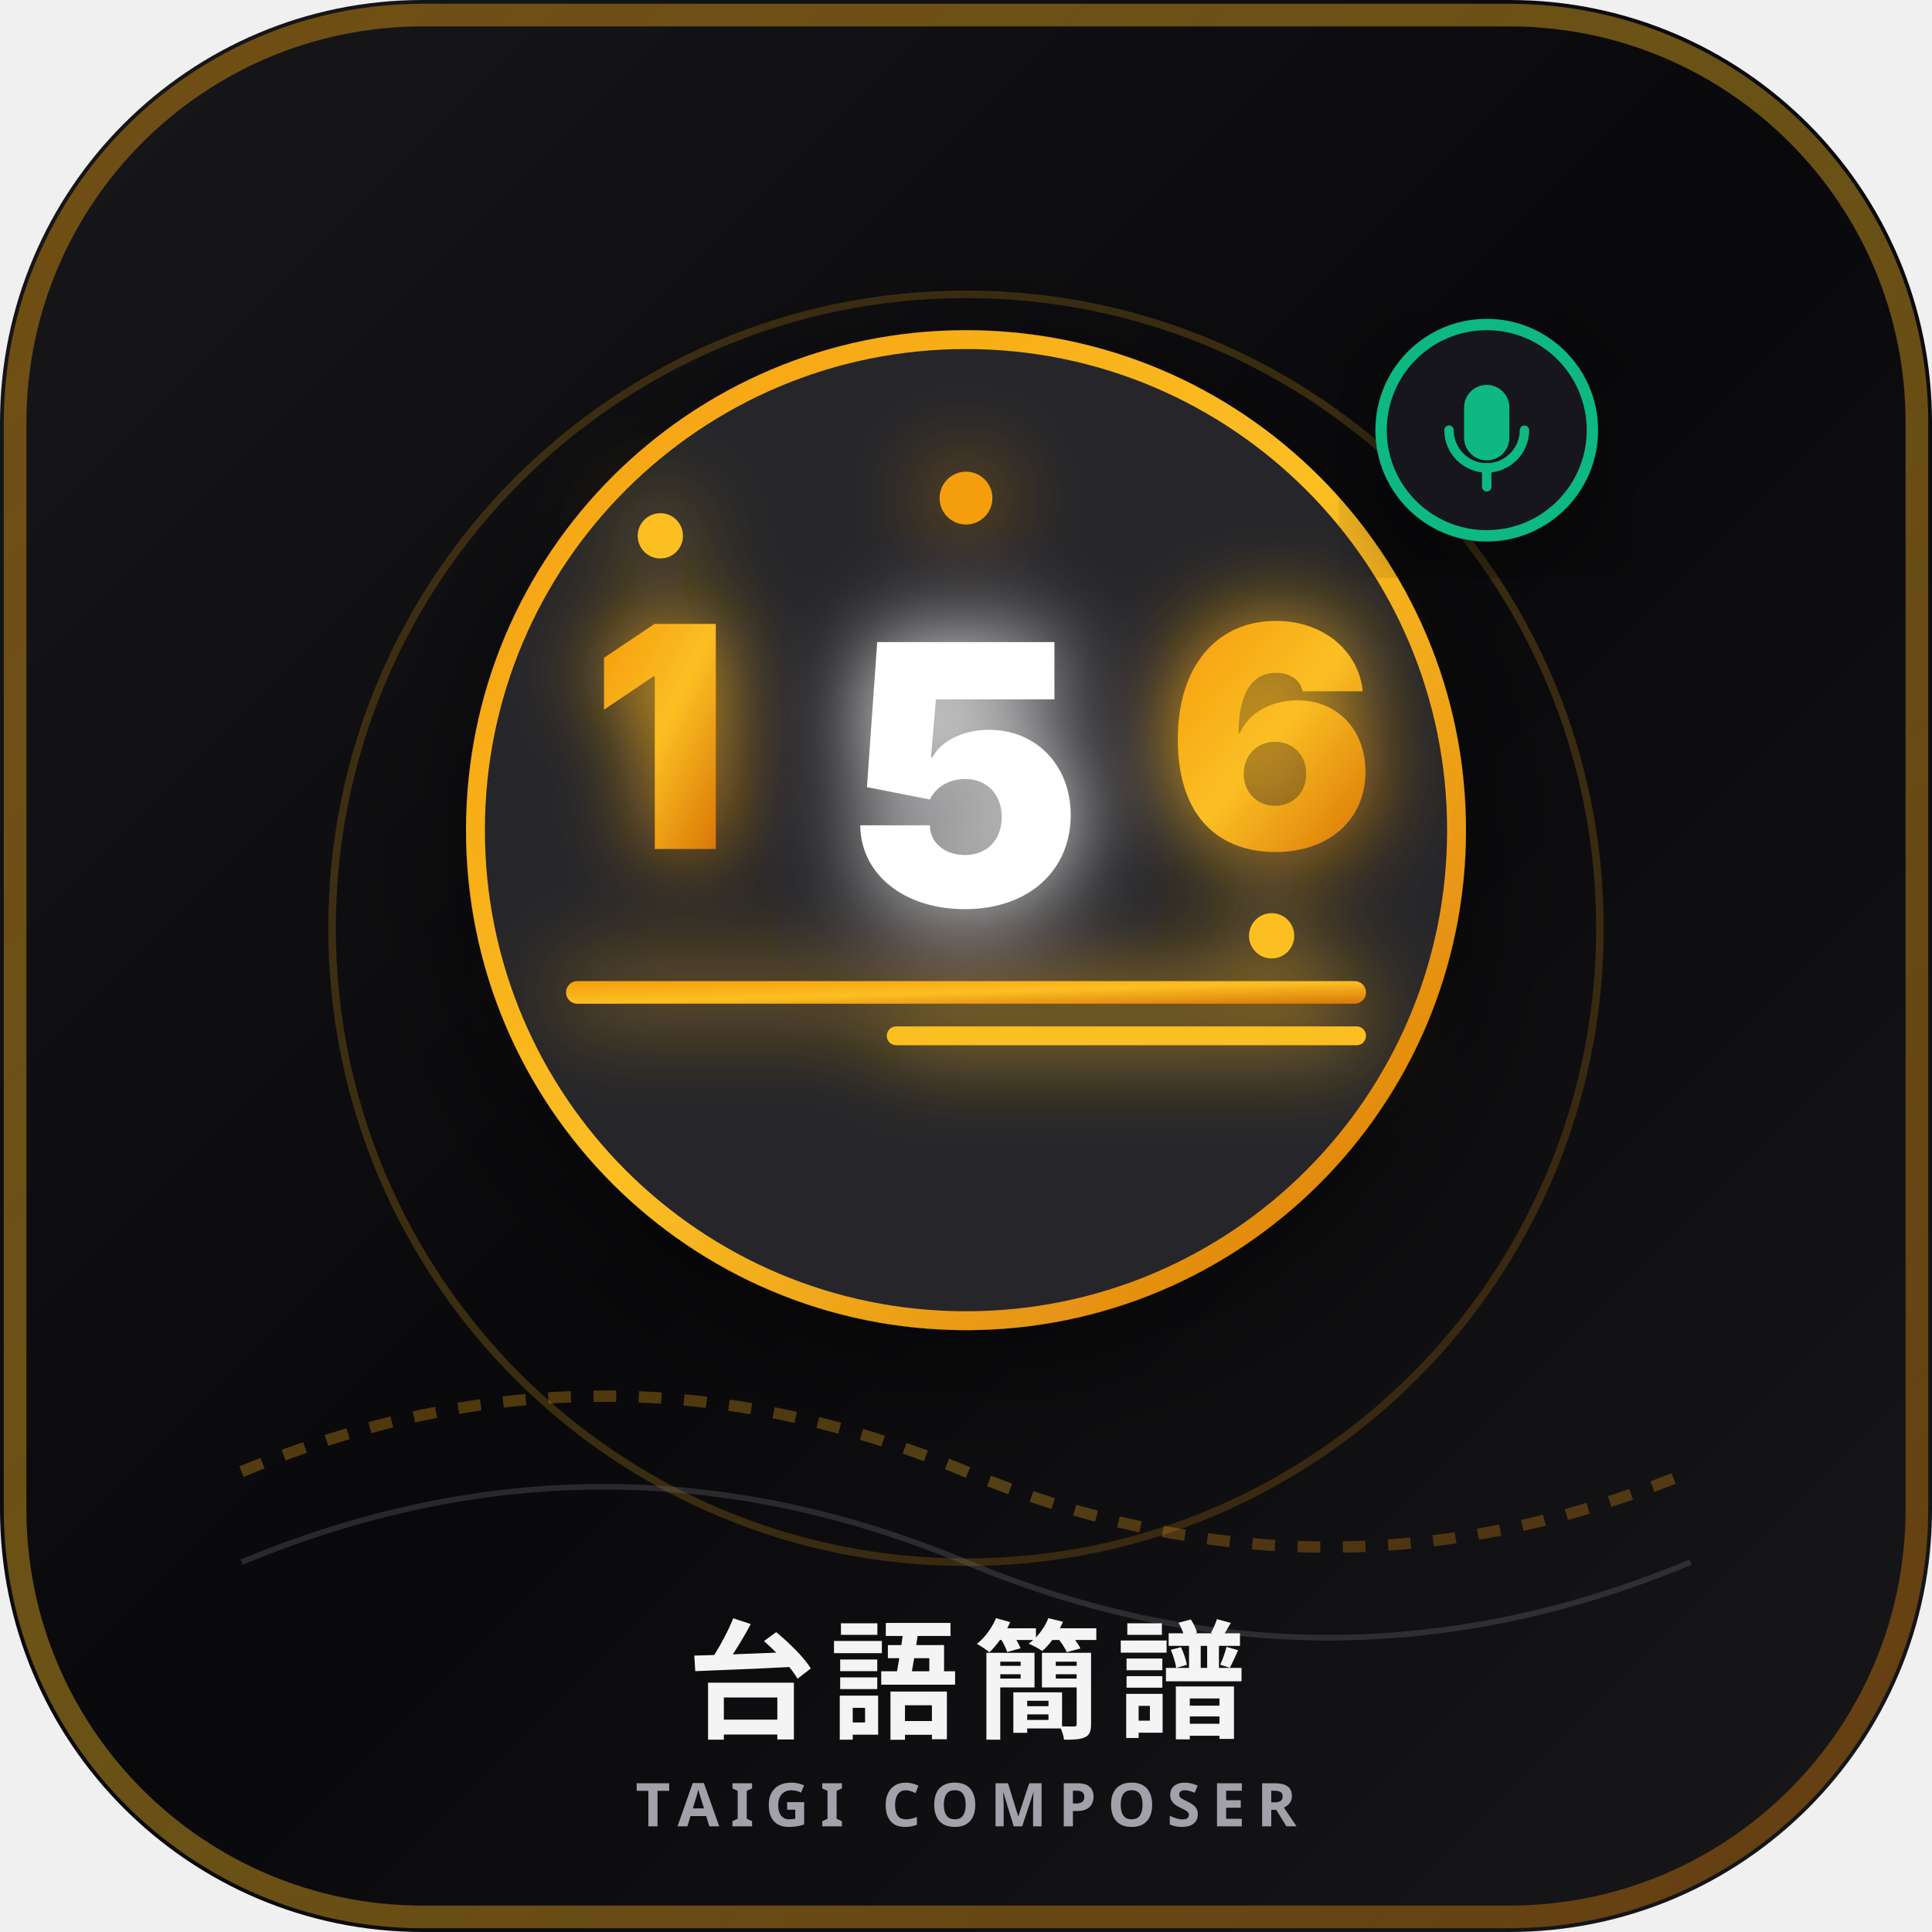
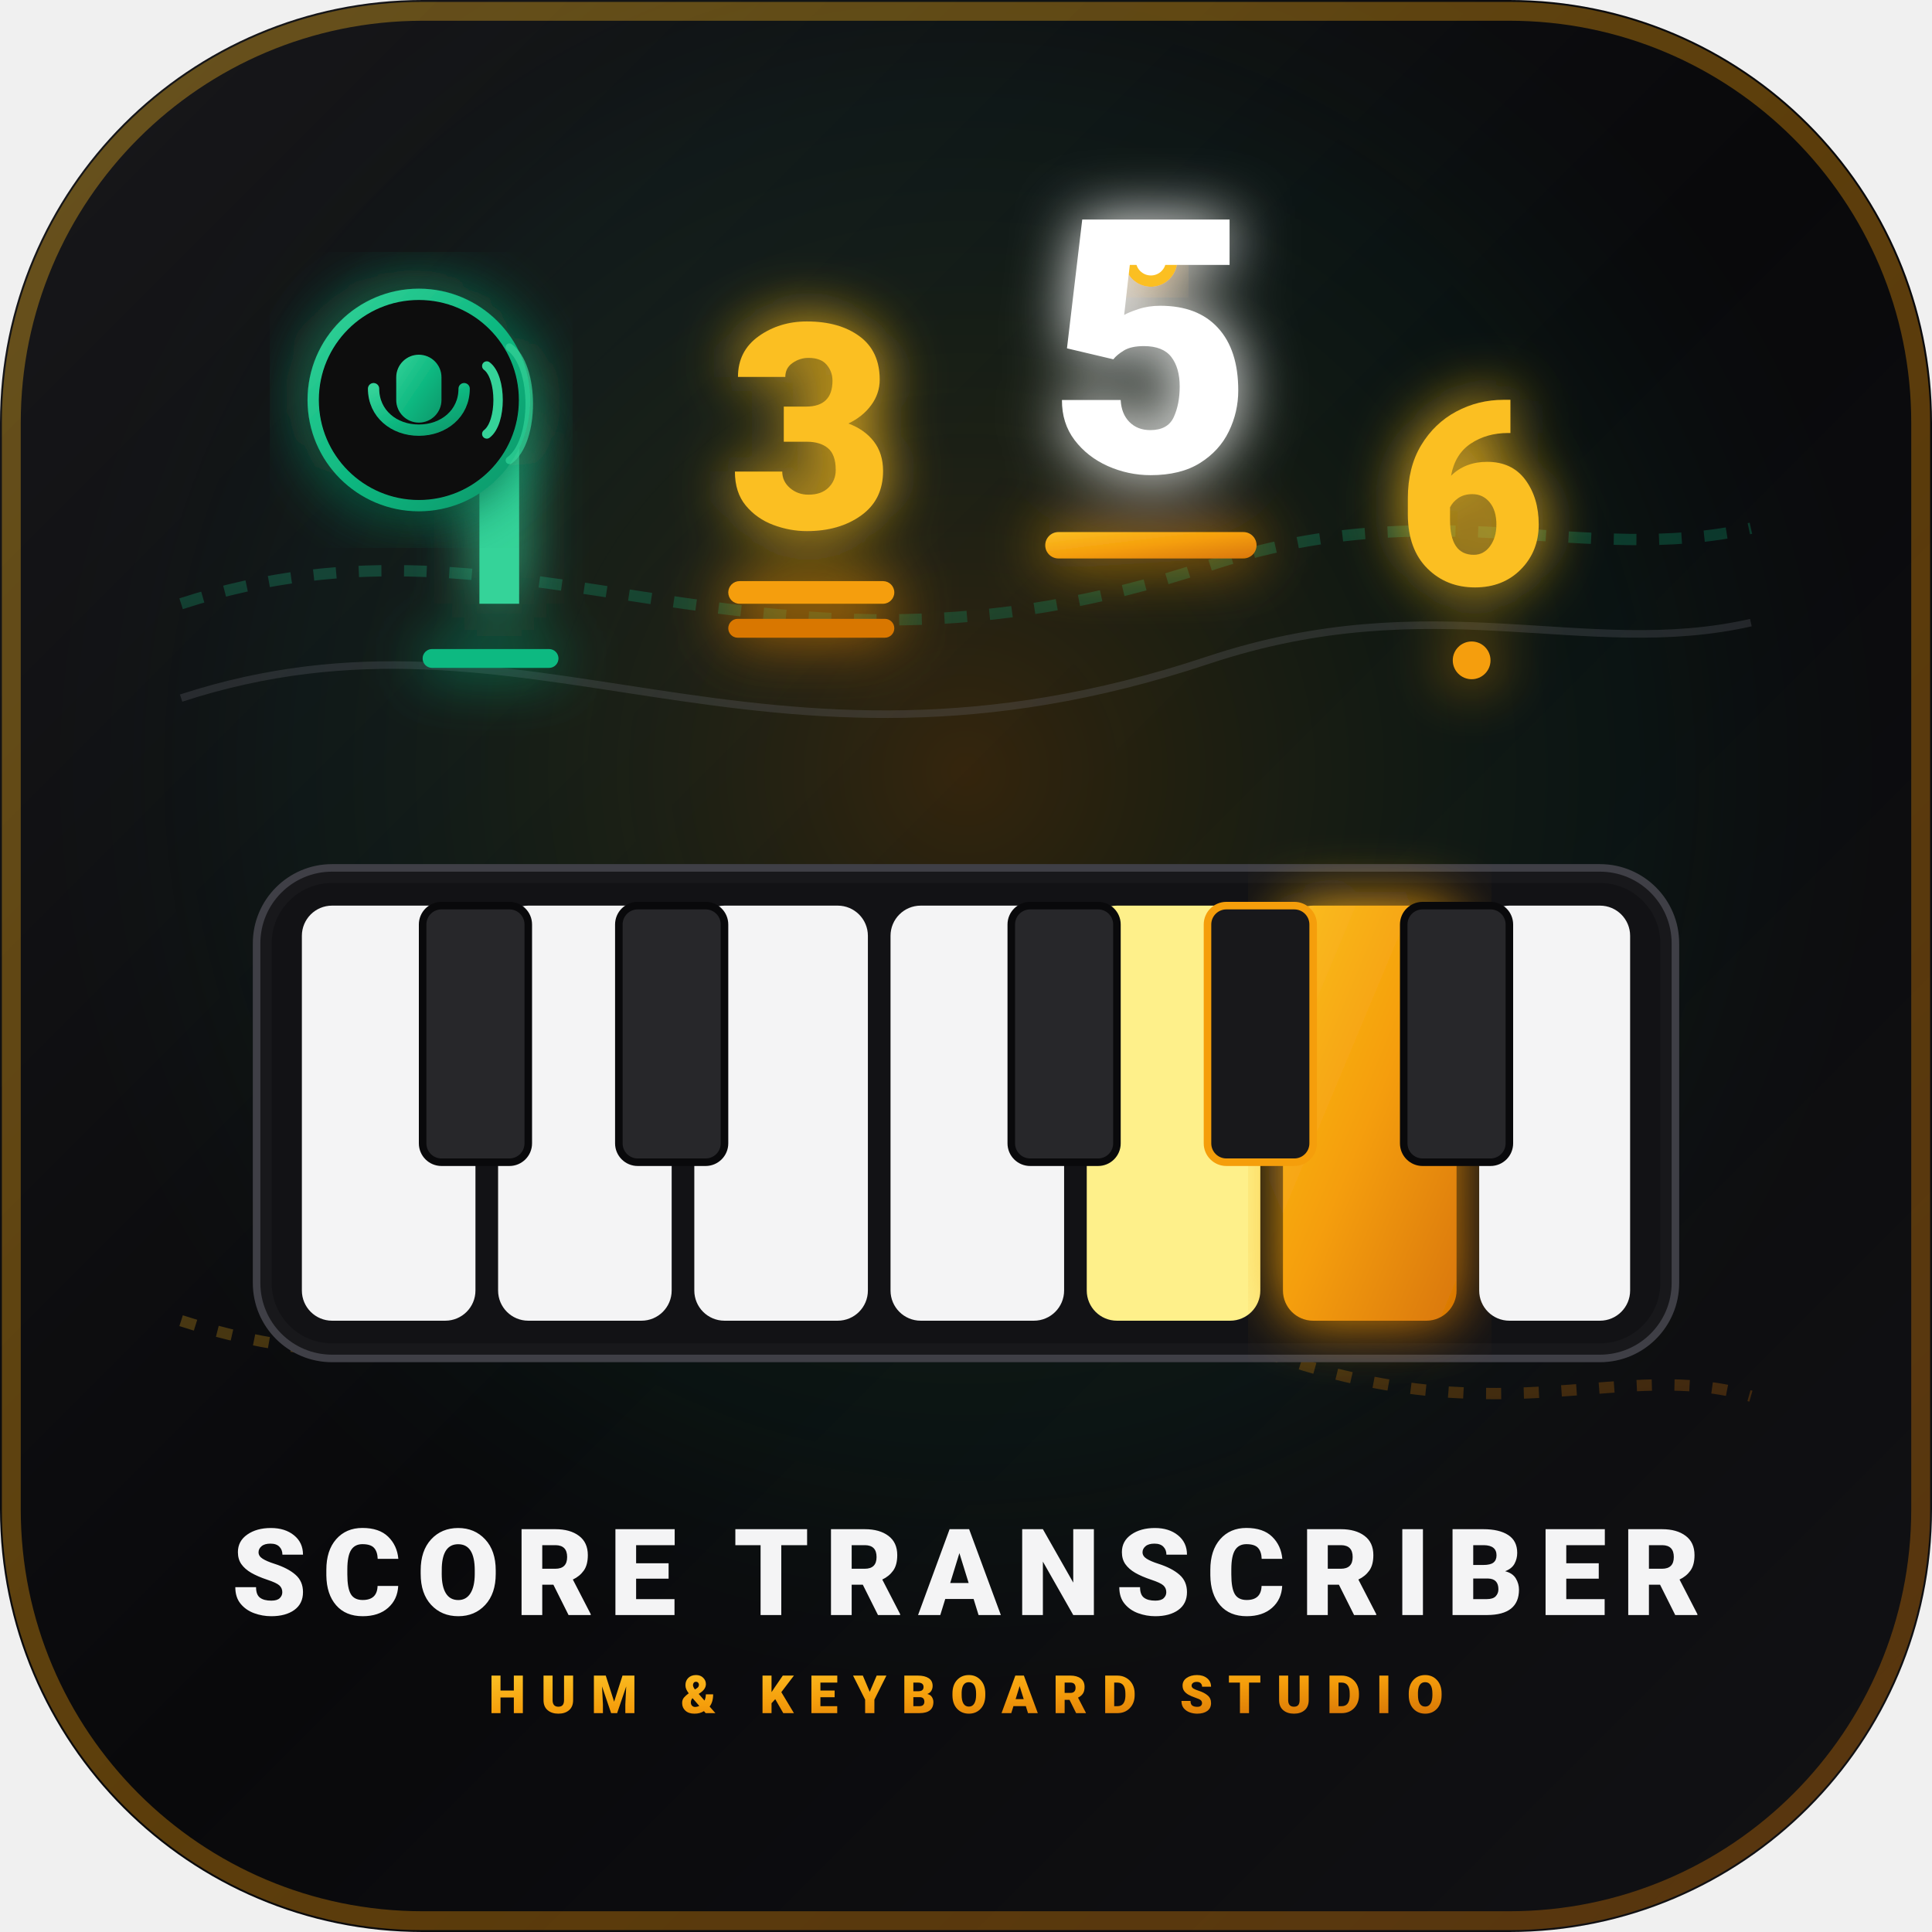
<svg xmlns="http://www.w3.org/2000/svg" viewBox="0 0 512 512" width="100%" height="100%">
  <defs>
    <linearGradient id="bgGrad" x1="0%" y1="0%" x2="100%" y2="100%">
      <stop offset="0%" stop-color="#18181b" />
      <stop offset="50%" stop-color="#09090b" />
-       <stop offset="100%" stop-color="#18181b" />
+       <stop offset="100%" stop-color="#121215" />
    </linearGradient>
-     <linearGradient id="goldGrad" x1="0%" y1="0%" x2="100%" y2="100%">
-       <stop offset="0%" stop-color="#f59e0b" />
-       <stop offset="50%" stop-color="#fbbf24" />
+     <linearGradient id="amberGold" x1="0%" y1="0%" x2="100%" y2="100%">
+       <stop offset="0%" stop-color="#fbbf24" />
+       <stop offset="50%" stop-color="#f59e0b" />
      <stop offset="100%" stop-color="#d97706" />
    </linearGradient>
-     <linearGradient id="emeraldGrad" x1="0%" y1="0%" x2="100%" y2="100%">
-       <stop offset="0%" stop-color="#10b981" />
+     <linearGradient id="emeraldTeal" x1="0%" y1="0%" x2="100%" y2="100%">
+       <stop offset="0%" stop-color="#34d399" />
+       <stop offset="50%" stop-color="#10b981" />
      <stop offset="100%" stop-color="#059669" />
    </linearGradient>
-     <filter id="glow" x="-20%" y="-20%" width="140%" height="140%">
-       <feGaussianBlur stdDeviation="12" result="blur" />
+     <linearGradient id="chordGrad" x1="0%" y1="0%" x2="100%" y2="0%">
+       <stop offset="0%" stop-color="#10b981" />
+       <stop offset="45%" stop-color="#fbbf24" />
+       <stop offset="100%" stop-color="#f59e0b" />
+     </linearGradient>
+     <filter id="softGlow" x="-20%" y="-20%" width="140%" height="140%">
+       <feGaussianBlur stdDeviation="8" result="blur" />
      <feComposite in="SourceGraphic" in2="blur" operator="over" />
    </filter>
-     <filter id="shadow" x="-20%" y="-20%" width="140%" height="140%">
-       <feDropShadow dx="0" dy="8" stdDeviation="16" flood-color="#000000" flood-opacity="0.5" />
+     <filter id="heavyGlow" x="-30%" y="-30%" width="160%" height="160%">
+       <feGaussianBlur stdDeviation="16" result="blur" />
+       <feComposite in="SourceGraphic" in2="blur" operator="over" />
    </filter>
+     <radialGradient id="ambientLight" cx="50%" cy="40%" r="50%">
+       <stop offset="0%" stop-color="#f59e0b" stop-opacity="0.18" />
+       <stop offset="70%" stop-color="#10b981" stop-opacity="0.05" />
+       <stop offset="100%" stop-color="#000000" stop-opacity="0" />
+     </radialGradient>
  </defs>
  <rect width="512" height="512" rx="112" fill="url(#bgGrad)" />
-   <rect width="504" height="504" x="4" y="4" rx="108" fill="none" stroke="url(#goldGrad)" stroke-width="6" stroke-opacity="0.4" />
-   <circle cx="256" cy="246" r="168" fill="none" stroke="url(#goldGrad)" stroke-width="2" stroke-opacity="0.2" />
-   <path d="M 64 390 Q 160 350, 256 390 T 448 390" fill="none" stroke="url(#goldGrad)" stroke-width="3" stroke-opacity="0.3" stroke-dasharray="6 6" />
-   <path d="M 64 414 Q 160 374, 256 414 T 448 414" fill="none" stroke="#71717a" stroke-width="1.5" stroke-opacity="0.3" />
-   <circle cx="256" cy="220" r="130" fill="#27272a" stroke="url(#goldGrad)" stroke-width="5" filter="url(#shadow)" />
-   <g id="notes" filter="url(#glow)">
-     <text x="175" y="225" font-family="system-ui, -apple-system, sans-serif" font-weight="900" font-size="82" fill="url(#goldGrad)" text-anchor="middle">1</text>
-     <circle cx="175" cy="142" r="6" fill="#fbbf24" />
-     <text x="256" y="240" font-family="system-ui, -apple-system, sans-serif" font-weight="900" font-size="96" fill="#ffffff" text-anchor="middle">5</text>
-     <circle cx="256" cy="132" r="7" fill="#f59e0b" />
-     <text x="337" y="225" font-family="system-ui, -apple-system, sans-serif" font-weight="900" font-size="82" fill="url(#goldGrad)" text-anchor="middle">6</text>
-     <circle cx="337" cy="248" r="6" fill="#fbbf24" />
-     <rect x="150" y="260" width="212" height="6" rx="3" fill="url(#goldGrad)" />
-     <rect x="235" y="272" width="127" height="5" rx="2.5" fill="#fbbf24" />
+   <rect width="512" height="512" rx="112" fill="url(#ambientLight)" />
+   <rect x="3" y="3" width="506" height="506" rx="109" fill="none" stroke="url(#amberGold)" stroke-width="5" stroke-opacity="0.35" />
+   <g opacity="0.25">
+     <path d="M 48 160 C 140 130, 200 190, 320 150 C 380 130, 420 150, 464 140" fill="none" stroke="url(#emeraldTeal)" stroke-width="3" stroke-dasharray="6 6" />
+     <path d="M 48 185 C 140 155, 200 215, 320 175 C 380 155, 420 175, 464 165" fill="none" stroke="#71717a" stroke-width="2" />
+     <path d="M 48 350 C 140 380, 220 320, 340 360 C 400 380, 430 360, 464 370" fill="none" stroke="url(#amberGold)" stroke-width="3" stroke-dasharray="4 6" />
  </g>
-   <g transform="translate(370, 90)" filter="url(#shadow)">
-     <circle cx="24" cy="24" r="28" fill="#18181b" stroke="#10b981" stroke-width="3" />
-     <path d="M 24 12 C 20.7 12 18 14.7 18 18 L 18 26 C 18 29.3 20.7 32 24 32 C 27.3 32 30 29.3 30 26 L 30 18 C 30 14.7 27.3 12 24 12 Z" fill="#10b981" />
-     <path d="M 14 24 C 14 29.5 18.5 34 24 34 C 29.5 34 34 29.5 34 24" fill="none" stroke="#10b981" stroke-width="2.5" stroke-linecap="round" />
-     <line x1="24" y1="34" x2="24" y2="39" stroke="#10b981" stroke-width="2.5" stroke-linecap="round" />
+   <g transform="translate(68, 230)">
+     <rect x="0" y="0" width="376" height="130" rx="20" fill="#18181b" stroke="#3f3f46" stroke-width="2" />
+     <rect x="4" y="4" width="368" height="122" rx="16" fill="#121215" />
+     <rect x="12" y="10" width="46" height="110" rx="8" fill="#f4f4f5" />
+     <rect x="64" y="10" width="46" height="110" rx="8" fill="#f4f4f5" />
+     <rect x="116" y="10" width="46" height="110" rx="8" fill="#f4f4f5" />
+     <rect x="168" y="10" width="46" height="110" rx="8" fill="#f4f4f5" />
+     <rect x="220" y="10" width="46" height="110" rx="8" fill="#fef08a" />
+     <rect x="272" y="10" width="46" height="110" rx="8" fill="url(#amberGold)" filter="url(#softGlow)" />
+     <rect x="324" y="10" width="40" height="110" rx="8" fill="#f4f4f5" />
+     <rect x="44" y="10" width="28" height="68" rx="5" fill="#27272a" stroke="#09090b" stroke-width="2" />
+     <rect x="96" y="10" width="28" height="68" rx="5" fill="#27272a" stroke="#09090b" stroke-width="2" />
+     <rect x="200" y="10" width="28" height="68" rx="5" fill="#27272a" stroke="#09090b" stroke-width="2" />
+     <rect x="252" y="10" width="28" height="68" rx="5" fill="#18181b" stroke="#f59e0b" stroke-width="2" />
+     <rect x="304" y="10" width="28" height="68" rx="5" fill="#27272a" stroke="#09090b" stroke-width="2" />
  </g>
-   <text x="256" y="458" font-family="'Noto Sans TC', 'PingFang TC', system-ui, sans-serif" font-weight="800" font-size="34" fill="#f4f4f5" text-anchor="middle" letter-spacing="4">台語簡譜</text>
-   <text x="256" y="484" font-family="system-ui, sans-serif" font-weight="700" font-size="16" fill="#a1a1aa" text-anchor="middle" letter-spacing="3">TAIGI COMPOSER</text>
+   <g id="numbered-notes" filter="url(#softGlow)">
+     <g transform="translate(130, 160)">
+       <circle cx="0" cy="-44" r="5" fill="#34d399" />
+       <text x="0" y="0" font-family="system-ui, -apple-system, BlinkMacSystemFont, 'Segoe UI', Roboto, sans-serif" font-weight="900" font-size="64" fill="#34d399" text-anchor="middle">1</text>
+       <rect x="-18" y="12" width="36" height="5" rx="2.5" fill="#10b981" />
+     </g>
+     <g transform="translate(215, 140)">
+       <text x="0" y="0" font-family="system-ui, -apple-system, BlinkMacSystemFont, 'Segoe UI', Roboto, sans-serif" font-weight="900" font-size="76" fill="#fbbf24" text-anchor="middle">3</text>
+       <rect x="-22" y="14" width="44" height="6" rx="3" fill="#f59e0b" />
+       <rect x="-22" y="24" width="44" height="5" rx="2.5" fill="#d97706" />
+     </g>
+     <g transform="translate(305, 125)">
+       <circle cx="0" cy="-56" r="7" fill="#fbbf24" filter="url(#softGlow)" />
+       <circle cx="0" cy="-56" r="4" fill="#ffffff" />
+       <text x="0" y="0" font-family="system-ui, -apple-system, BlinkMacSystemFont, 'Segoe UI', Roboto, sans-serif" font-weight="900" font-size="94" fill="#ffffff" text-anchor="middle">5</text>
+       <rect x="-28" y="16" width="56" height="7" rx="3.5" fill="url(#amberGold)" />
+     </g>
+     <g transform="translate(390, 155)">
+       <text x="0" y="0" font-family="system-ui, -apple-system, BlinkMacSystemFont, 'Segoe UI', Roboto, sans-serif" font-weight="900" font-size="68" fill="#fbbf24" text-anchor="middle">6</text>
+       <circle cx="0" cy="20" r="5" fill="#f59e0b" />
+     </g>
+   </g>
+   <g transform="translate(85, 80)" filter="url(#softGlow)">
+     <circle cx="26" cy="26" r="28" fill="#09090b" stroke="url(#emeraldTeal)" stroke-width="3" />
+     <rect x="20" y="14" width="12" height="18" rx="6" fill="url(#emeraldTeal)" />
+     <path d="M 14 23 C 14 29.6 19.4 34 26 34 C 32.6 34 38 29.6 38 23" fill="none" stroke="url(#emeraldTeal)" stroke-width="3" stroke-linecap="round" />
+     <line x1="26" y1="34" x2="26" y2="40" stroke="url(#emeraldTeal)" stroke-width="3" stroke-linecap="round" />
+     <path d="M 44 17 C 48 20 48 32 44 35" fill="none" stroke="#34d399" stroke-width="2.5" stroke-linecap="round" />
+     <path d="M 50 12 C 57 17 57 37 50 42" fill="none" stroke="#34d399" stroke-width="2" stroke-linecap="round" opacity="0.7" />
+   </g>
+   <g transform="translate(256, 428)">
+     <text x="0" y="0" font-family="system-ui, -apple-system, BlinkMacSystemFont, 'Segoe UI', Roboto, sans-serif" font-weight="900" font-size="32" fill="#f4f4f5" text-anchor="middle" letter-spacing="4">SCORE TRANSCRIBER</text>
+     <text x="0" y="26" font-family="system-ui, -apple-system, BlinkMacSystemFont, 'Segoe UI', Roboto, sans-serif" font-weight="800" font-size="14" fill="url(#amberGold)" text-anchor="middle" letter-spacing="4">HUM &amp; KEYBOARD STUDIO</text>
+   </g>
</svg>
